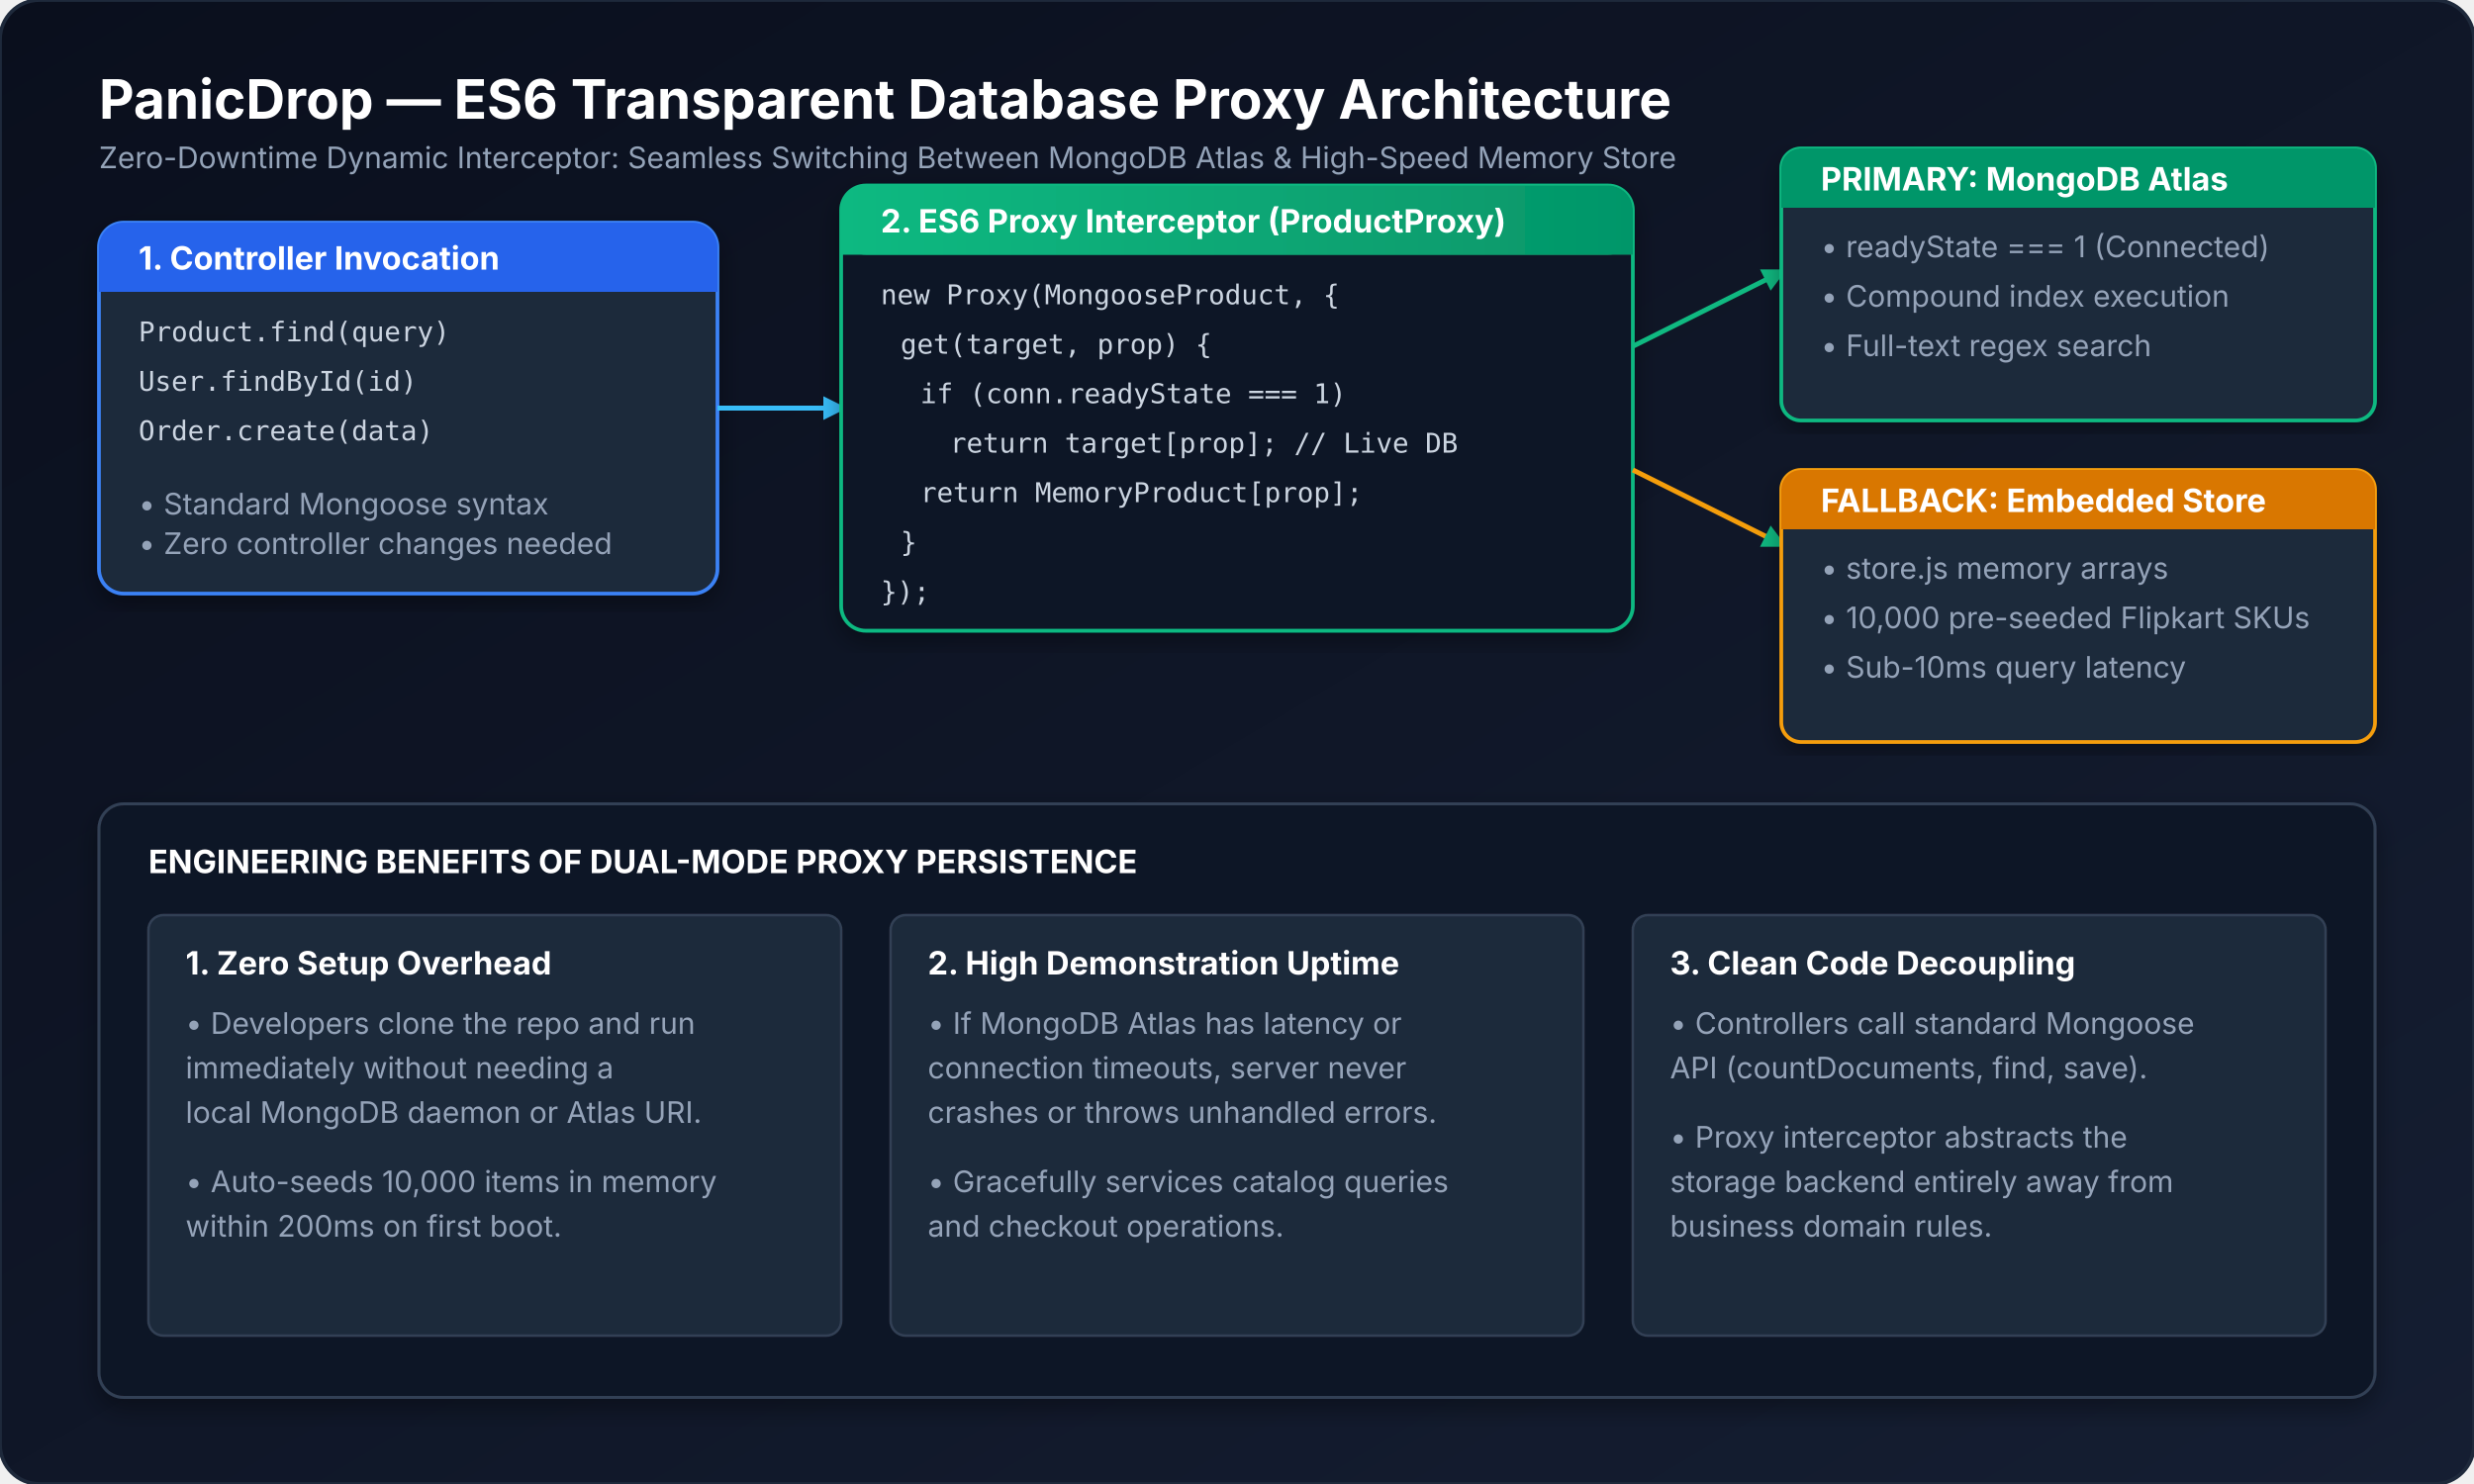
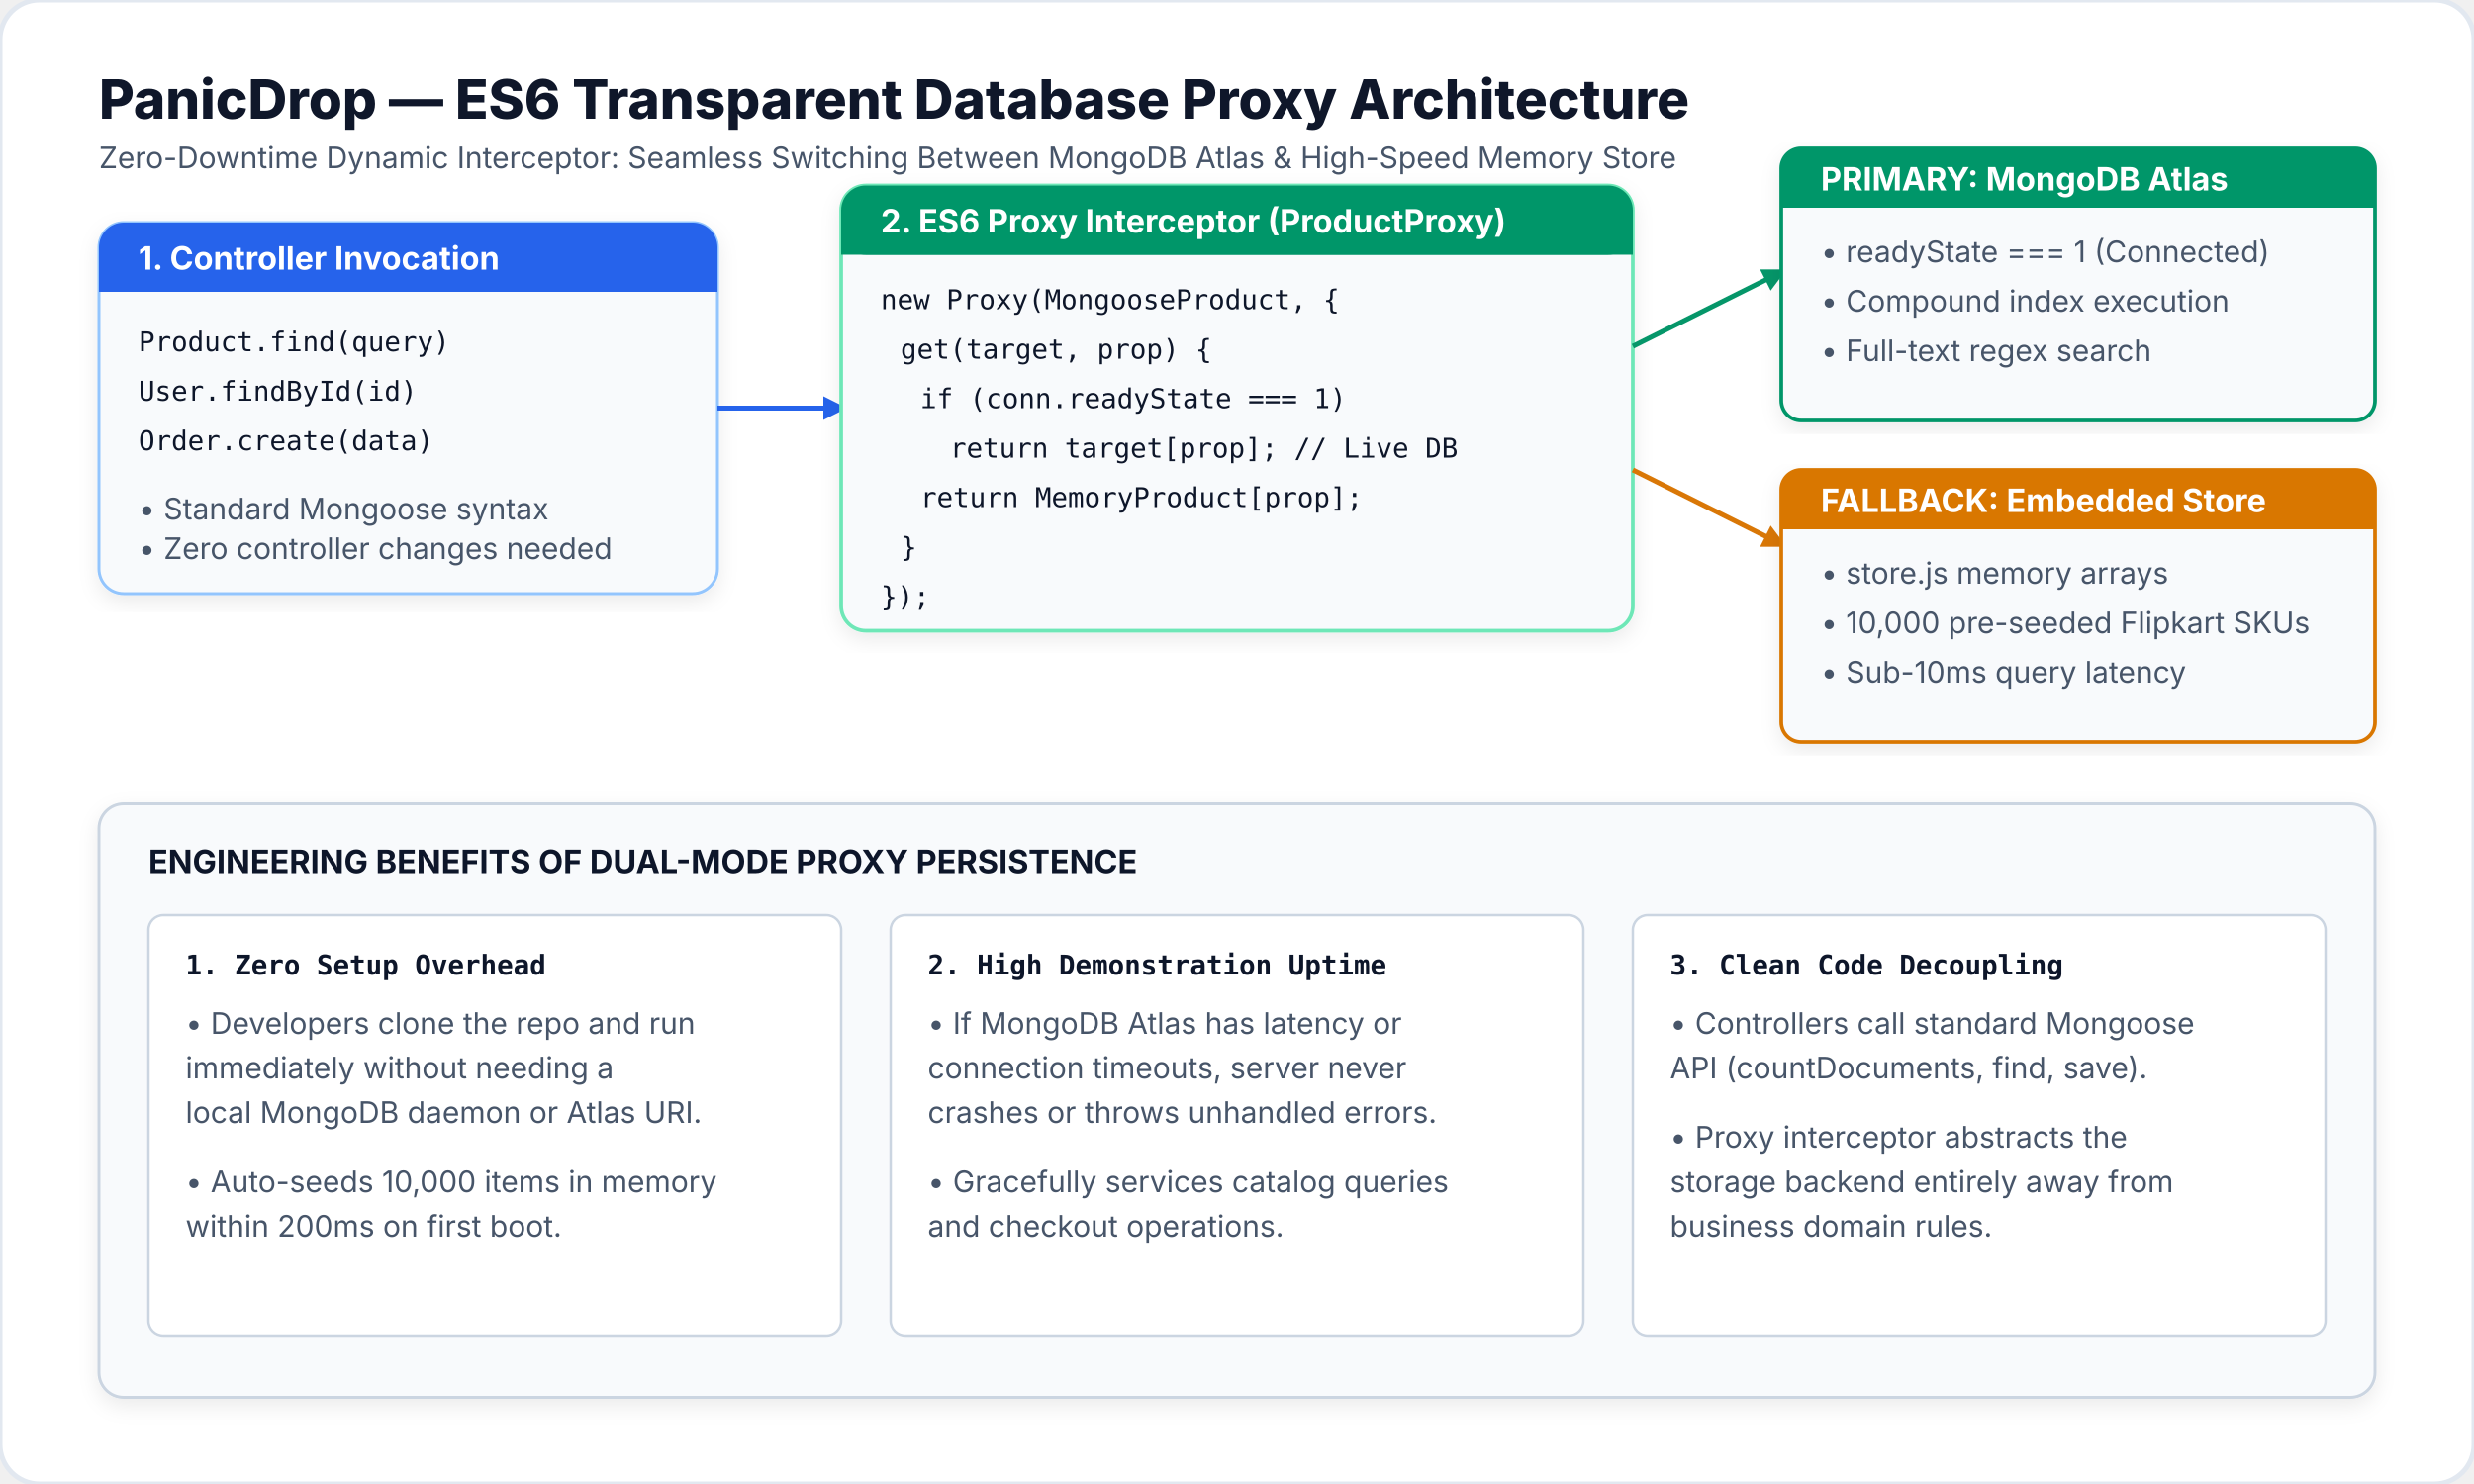
<svg xmlns="http://www.w3.org/2000/svg" viewBox="0 0 1000 600" width="100%" height="100%">
  <defs>
-     <linearGradient id="proxyBg" x1="0%" y1="0%" x2="100%" y2="100%">
-       <stop offset="0%" stop-color="#0a0f1d" />
-       <stop offset="100%" stop-color="#151e32" />
-     </linearGradient>
-     <linearGradient id="proxyGrad" x1="0%" y1="0%" x2="100%" y2="0%">
-       <stop offset="0%" stop-color="#10b981" />
-       <stop offset="100%" stop-color="#059669" />
-     </linearGradient>
    <filter id="proxyShadow" x="-5%" y="-5%" width="110%" height="110%">
-       <feDropShadow dx="0" dy="4" stdDeviation="5" flood-color="#000" flood-opacity="0.35" />
+       <feDropShadow dx="0" dy="3" stdDeviation="4" flood-color="#0f172a" flood-opacity="0.08" />
    </filter>
    <marker id="proxyArrow" viewBox="0 0 10 10" refX="6" refY="5" markerWidth="6" markerHeight="6" orient="auto-start-reverse">
-       <path d="M 0 1 L 8 5 L 0 9 z" fill="#10b981" />
+       <path d="M 0 1 L 8 5 L 0 9 z" fill="#059669" />
+     </marker>
+     <marker id="proxyArrowAmber" viewBox="0 0 10 10" refX="6" refY="5" markerWidth="6" markerHeight="6" orient="auto-start-reverse">
+       <path d="M 0 1 L 8 5 L 0 9 z" fill="#d97706" />
    </marker>
    <marker id="proxyArrowBlue" viewBox="0 0 10 10" refX="6" refY="5" markerWidth="6" markerHeight="6" orient="auto-start-reverse">
-       <path d="M 0 1 L 8 5 L 0 9 z" fill="#38bdf8" />
+       <path d="M 0 1 L 8 5 L 0 9 z" fill="#2563eb" />
    </marker>
  </defs>
  <style>
-     .px-title { font-family: system-ui, -apple-system, sans-serif; font-size: 22px; font-weight: 700; fill: #ffffff; }
-     .px-sub { font-family: system-ui, -apple-system, sans-serif; font-size: 12px; fill: #94a3b8; }
+     .px-title { font-family: system-ui, -apple-system, sans-serif; font-size: 22px; font-weight: 800; fill: #0f172a; }
+     .px-sub { font-family: system-ui, -apple-system, sans-serif; font-size: 12px; fill: #475569; }
    .px-card-title { font-family: system-ui, -apple-system, sans-serif; font-size: 13px; font-weight: 700; fill: #ffffff; }
-     .px-code { font-family: monospace, system-ui; font-size: 11px; fill: #cbd5e1; }
-     .px-badge { font-family: system-ui, -apple-system, sans-serif; font-size: 10px; font-weight: 700; fill: #10b981; }
+     .px-code { font-family: monospace, system-ui; font-size: 11px; fill: #0f172a; }
  </style>
-   <rect width="1000" height="600" rx="16" fill="url(#proxyBg)" stroke="#1e293b" stroke-width="1.5" />
+   <rect width="1000" height="600" rx="16" fill="#ffffff" stroke="#e2e8f0" stroke-width="2" />
  <g transform="translate(40, 30)">
    <text x="0" y="18" class="px-title">PanicDrop — ES6 Transparent Database Proxy Architecture</text>
    <text x="0" y="38" class="px-sub">Zero-Downtime Dynamic Interceptor: Seamless Switching Between MongoDB Atlas &amp; High-Speed Memory Store</text>
  </g>
  <g transform="translate(40, 90)" filter="url(#proxyShadow)">
-     <rect width="250" height="150" rx="10" fill="#1e293b" stroke="#3b82f6" stroke-width="1.5" />
+     <rect width="250" height="150" rx="10" fill="#f8fafc" stroke="#93c5fd" stroke-width="1.2" />
    <rect width="250" height="28" rx="10" fill="#2563eb" />
    <rect y="18" width="250" height="10" fill="#2563eb" />
    <text x="16" y="19" class="px-card-title">1. Controller Invocation</text>
-     <text x="16" y="48" class="px-code" fill="#60a5fa">Product.find(query)</text>
-     <text x="16" y="68" class="px-code" fill="#60a5fa">User.findById(id)</text>
-     <text x="16" y="88" class="px-code" fill="#60a5fa">Order.create(data)</text>
-     <text x="16" y="118" class="px-sub">• Standard Mongoose syntax</text>
-     <text x="16" y="134" class="px-sub">• Zero controller changes needed</text>
+     <text x="16" y="52" class="px-code" fill="#1d4ed8">Product.find(query)</text>
+     <text x="16" y="72" class="px-code" fill="#1d4ed8">User.findById(id)</text>
+     <text x="16" y="92" class="px-code" fill="#1d4ed8">Order.create(data)</text>
+     <text x="16" y="120" class="px-sub">• Standard Mongoose syntax</text>
+     <text x="16" y="136" class="px-sub">• Zero controller changes needed</text>
  </g>
-   <line x1="290" y1="165" x2="340" y2="165" stroke="#38bdf8" stroke-width="2" marker-end="url(#proxyArrowBlue)" />
+   <line x1="290" y1="165" x2="340" y2="165" stroke="#2563eb" stroke-width="2" marker-end="url(#proxyArrowBlue)" />
  <g transform="translate(340, 75)" filter="url(#proxyShadow)">
-     <rect width="320" height="180" rx="10" fill="#111827" stroke="#10b981" stroke-width="1.5" />
-     <rect width="320" height="28" rx="10" fill="url(#proxyGrad)" />
-     <rect y="18" width="320" height="10" fill="url(#proxyGrad)" />
+     <rect width="320" height="180" rx="10" fill="#f8fafc" stroke="#6ee7b7" stroke-width="1.5" />
+     <rect width="320" height="28" rx="10" fill="#059669" />
+     <rect y="18" width="320" height="10" fill="#059669" />
    <text x="16" y="19" class="px-card-title">2. ES6 Proxy Interceptor (ProductProxy)</text>
-     <text x="16" y="48" class="px-code" fill="#34d399">new Proxy(MongooseProduct, {</text>
-     <text x="24" y="68" class="px-code">get(target, prop) {</text>
-     <text x="32" y="88" class="px-code">if (conn.readyState === 1)</text>
-     <text x="44" y="108" class="px-code" fill="#60a5fa">return target[prop]; // Live DB</text>
-     <text x="32" y="128" class="px-code" fill="#fbbf24">return MemoryProduct[prop];</text>
-     <text x="24" y="148" class="px-code">}</text>
-     <text x="16" y="168" class="px-code">});</text>
+     <text x="16" y="50" class="px-code" fill="#047857">new Proxy(MongooseProduct, {</text>
+     <text x="24" y="70" class="px-code">get(target, prop) {</text>
+     <text x="32" y="90" class="px-code">if (conn.readyState === 1)</text>
+     <text x="44" y="110" class="px-code" fill="#1d4ed8">return target[prop]; // Live DB</text>
+     <text x="32" y="130" class="px-code" fill="#b45309">return MemoryProduct[prop];</text>
+     <text x="24" y="150" class="px-code">}</text>
+     <text x="16" y="170" class="px-code">});</text>
  </g>
-   <path d="M 660 140 L 720 110" fill="none" stroke="#10b981" stroke-width="2" marker-end="url(#proxyArrow)" />
-   <path d="M 660 190 L 720 220" fill="none" stroke="#f59e0b" stroke-width="2" marker-end="url(#proxyArrow)" />
+   <path d="M 660 140 L 720 110" fill="none" stroke="#059669" stroke-width="2" marker-end="url(#proxyArrow)" />
+   <path d="M 660 190 L 720 220" fill="none" stroke="#d97706" stroke-width="2" marker-end="url(#proxyArrowAmber)" />
  <g transform="translate(720, 60)" filter="url(#proxyShadow)">
-     <rect width="240" height="110" rx="8" fill="#1e293b" stroke="#10b981" stroke-width="1.5" />
+     <rect width="240" height="110" rx="8" fill="#f8fafc" stroke="#059669" stroke-width="1.5" />
    <rect width="240" height="24" rx="8" fill="#059669" />
    <rect y="14" width="240" height="10" fill="#059669" />
    <text x="16" y="17" class="px-card-title">PRIMARY: MongoDB Atlas</text>
-     <text x="16" y="44" class="px-sub">• readyState === 1 (Connected)</text>
-     <text x="16" y="64" class="px-sub">• Compound index execution</text>
-     <text x="16" y="84" class="px-sub">• Full-text regex search</text>
+     <text x="16" y="46" class="px-sub">• readyState === 1 (Connected)</text>
+     <text x="16" y="66" class="px-sub">• Compound index execution</text>
+     <text x="16" y="86" class="px-sub">• Full-text regex search</text>
  </g>
  <g transform="translate(720, 190)" filter="url(#proxyShadow)">
-     <rect width="240" height="110" rx="8" fill="#1e293b" stroke="#f59e0b" stroke-width="1.5" />
+     <rect width="240" height="110" rx="8" fill="#f8fafc" stroke="#d97706" stroke-width="1.5" />
    <rect width="240" height="24" rx="8" fill="#d97706" />
    <rect y="14" width="240" height="10" fill="#d97706" />
    <text x="16" y="17" class="px-card-title">FALLBACK: Embedded Store</text>
-     <text x="16" y="44" class="px-sub">• store.js memory arrays</text>
-     <text x="16" y="64" class="px-sub">• 10,000 pre-seeded Flipkart SKUs</text>
-     <text x="16" y="84" class="px-sub">• Sub-10ms query latency</text>
+     <text x="16" y="46" class="px-sub">• store.js memory arrays</text>
+     <text x="16" y="66" class="px-sub">• 10,000 pre-seeded Flipkart SKUs</text>
+     <text x="16" y="86" class="px-sub">• Sub-10ms query latency</text>
  </g>
  <g transform="translate(40, 325)" filter="url(#proxyShadow)">
-     <rect width="920" height="240" rx="10" fill="#111827" stroke="#334155" stroke-width="1.2" />
-     <text x="20" y="28" class="px-card-title" fill="#38bdf8">ENGINEERING BENEFITS OF DUAL-MODE PROXY PERSISTENCE</text>
+     <rect width="920" height="240" rx="10" fill="#f8fafc" stroke="#cbd5e1" stroke-width="1.2" />
+     <text x="20" y="28" class="px-card-title" fill="#1e293b" style="fill:#0f172a;">ENGINEERING BENEFITS OF DUAL-MODE PROXY PERSISTENCE</text>
    <g transform="translate(20, 45)">
-       <rect width="280" height="170" rx="6" fill="#1e293b" stroke="#334155" stroke-width="1" />
-       <text x="15" y="24" class="px-card-title" font-size="12" fill="#34d399">1. Zero Setup Overhead</text>
+       <rect width="280" height="170" rx="6" fill="#ffffff" stroke="#cbd5e1" stroke-width="1" />
+       <text x="15" y="24" class="px-code" font-weight="700" fill="#047857">1. Zero Setup Overhead</text>
      <text x="15" y="48" class="px-sub">• Developers clone the repo and run</text>
      <text x="15" y="66" class="px-sub">  immediately without needing a</text>
      <text x="15" y="84" class="px-sub">  local MongoDB daemon or Atlas URI.</text>
      <text x="15" y="112" class="px-sub">• Auto-seeds 10,000 items in memory</text>
      <text x="15" y="130" class="px-sub">  within 200ms on first boot.</text>
    </g>
    <g transform="translate(320, 45)">
-       <rect width="280" height="170" rx="6" fill="#1e293b" stroke="#334155" stroke-width="1" />
-       <text x="15" y="24" class="px-card-title" font-size="12" fill="#38bdf8">2. High Demonstration Uptime</text>
+       <rect width="280" height="170" rx="6" fill="#ffffff" stroke="#cbd5e1" stroke-width="1" />
+       <text x="15" y="24" class="px-code" font-weight="700" fill="#1d4ed8">2. High Demonstration Uptime</text>
      <text x="15" y="48" class="px-sub">• If MongoDB Atlas has latency or</text>
      <text x="15" y="66" class="px-sub">  connection timeouts, server never</text>
      <text x="15" y="84" class="px-sub">  crashes or throws unhandled errors.</text>
      <text x="15" y="112" class="px-sub">• Gracefully services catalog queries</text>
      <text x="15" y="130" class="px-sub">  and checkout operations.</text>
    </g>
    <g transform="translate(620, 45)">
-       <rect width="280" height="170" rx="6" fill="#1e293b" stroke="#334155" stroke-width="1" />
-       <text x="15" y="24" class="px-card-title" font-size="12" fill="#fbbf24">3. Clean Code Decoupling</text>
+       <rect width="280" height="170" rx="6" fill="#ffffff" stroke="#cbd5e1" stroke-width="1" />
+       <text x="15" y="24" class="px-code" font-weight="700" fill="#b45309">3. Clean Code Decoupling</text>
      <text x="15" y="48" class="px-sub">• Controllers call standard Mongoose</text>
      <text x="15" y="66" class="px-sub">  API (countDocuments, find, save).</text>
      <text x="15" y="94" class="px-sub">• Proxy interceptor abstracts the</text>
      <text x="15" y="112" class="px-sub">  storage backend entirely away from</text>
      <text x="15" y="130" class="px-sub">  business domain rules.</text>
    </g>
  </g>
</svg>
